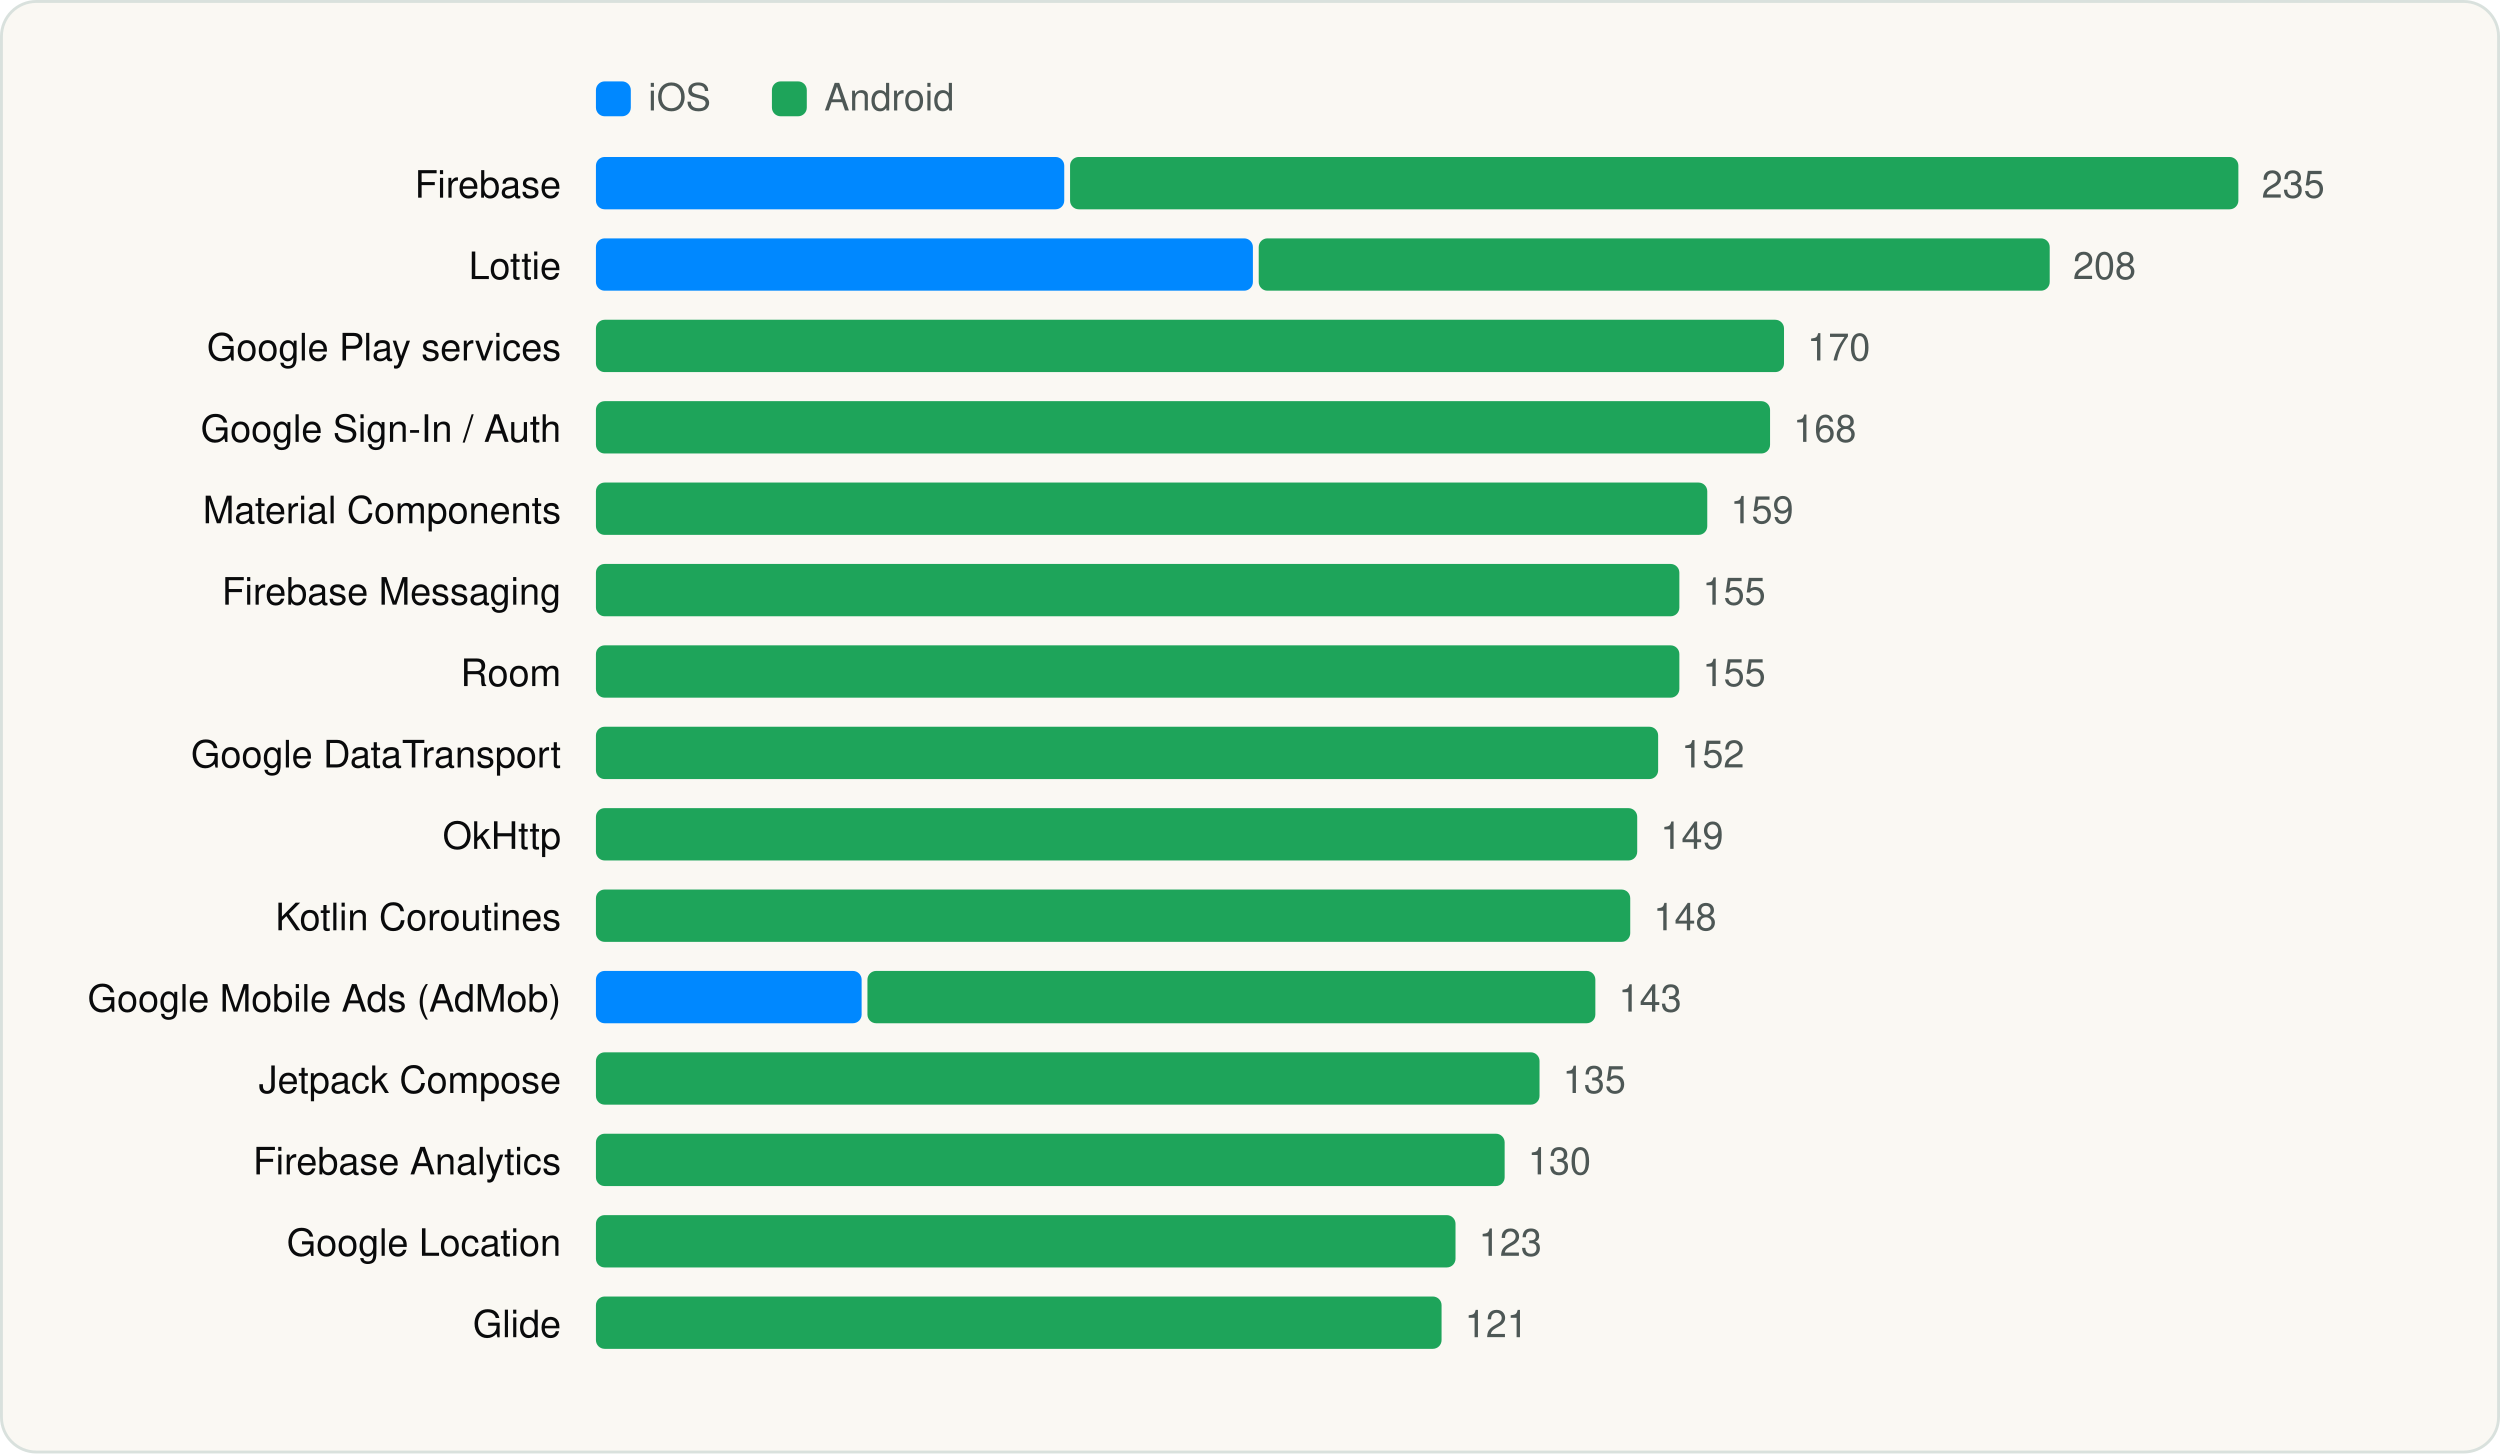
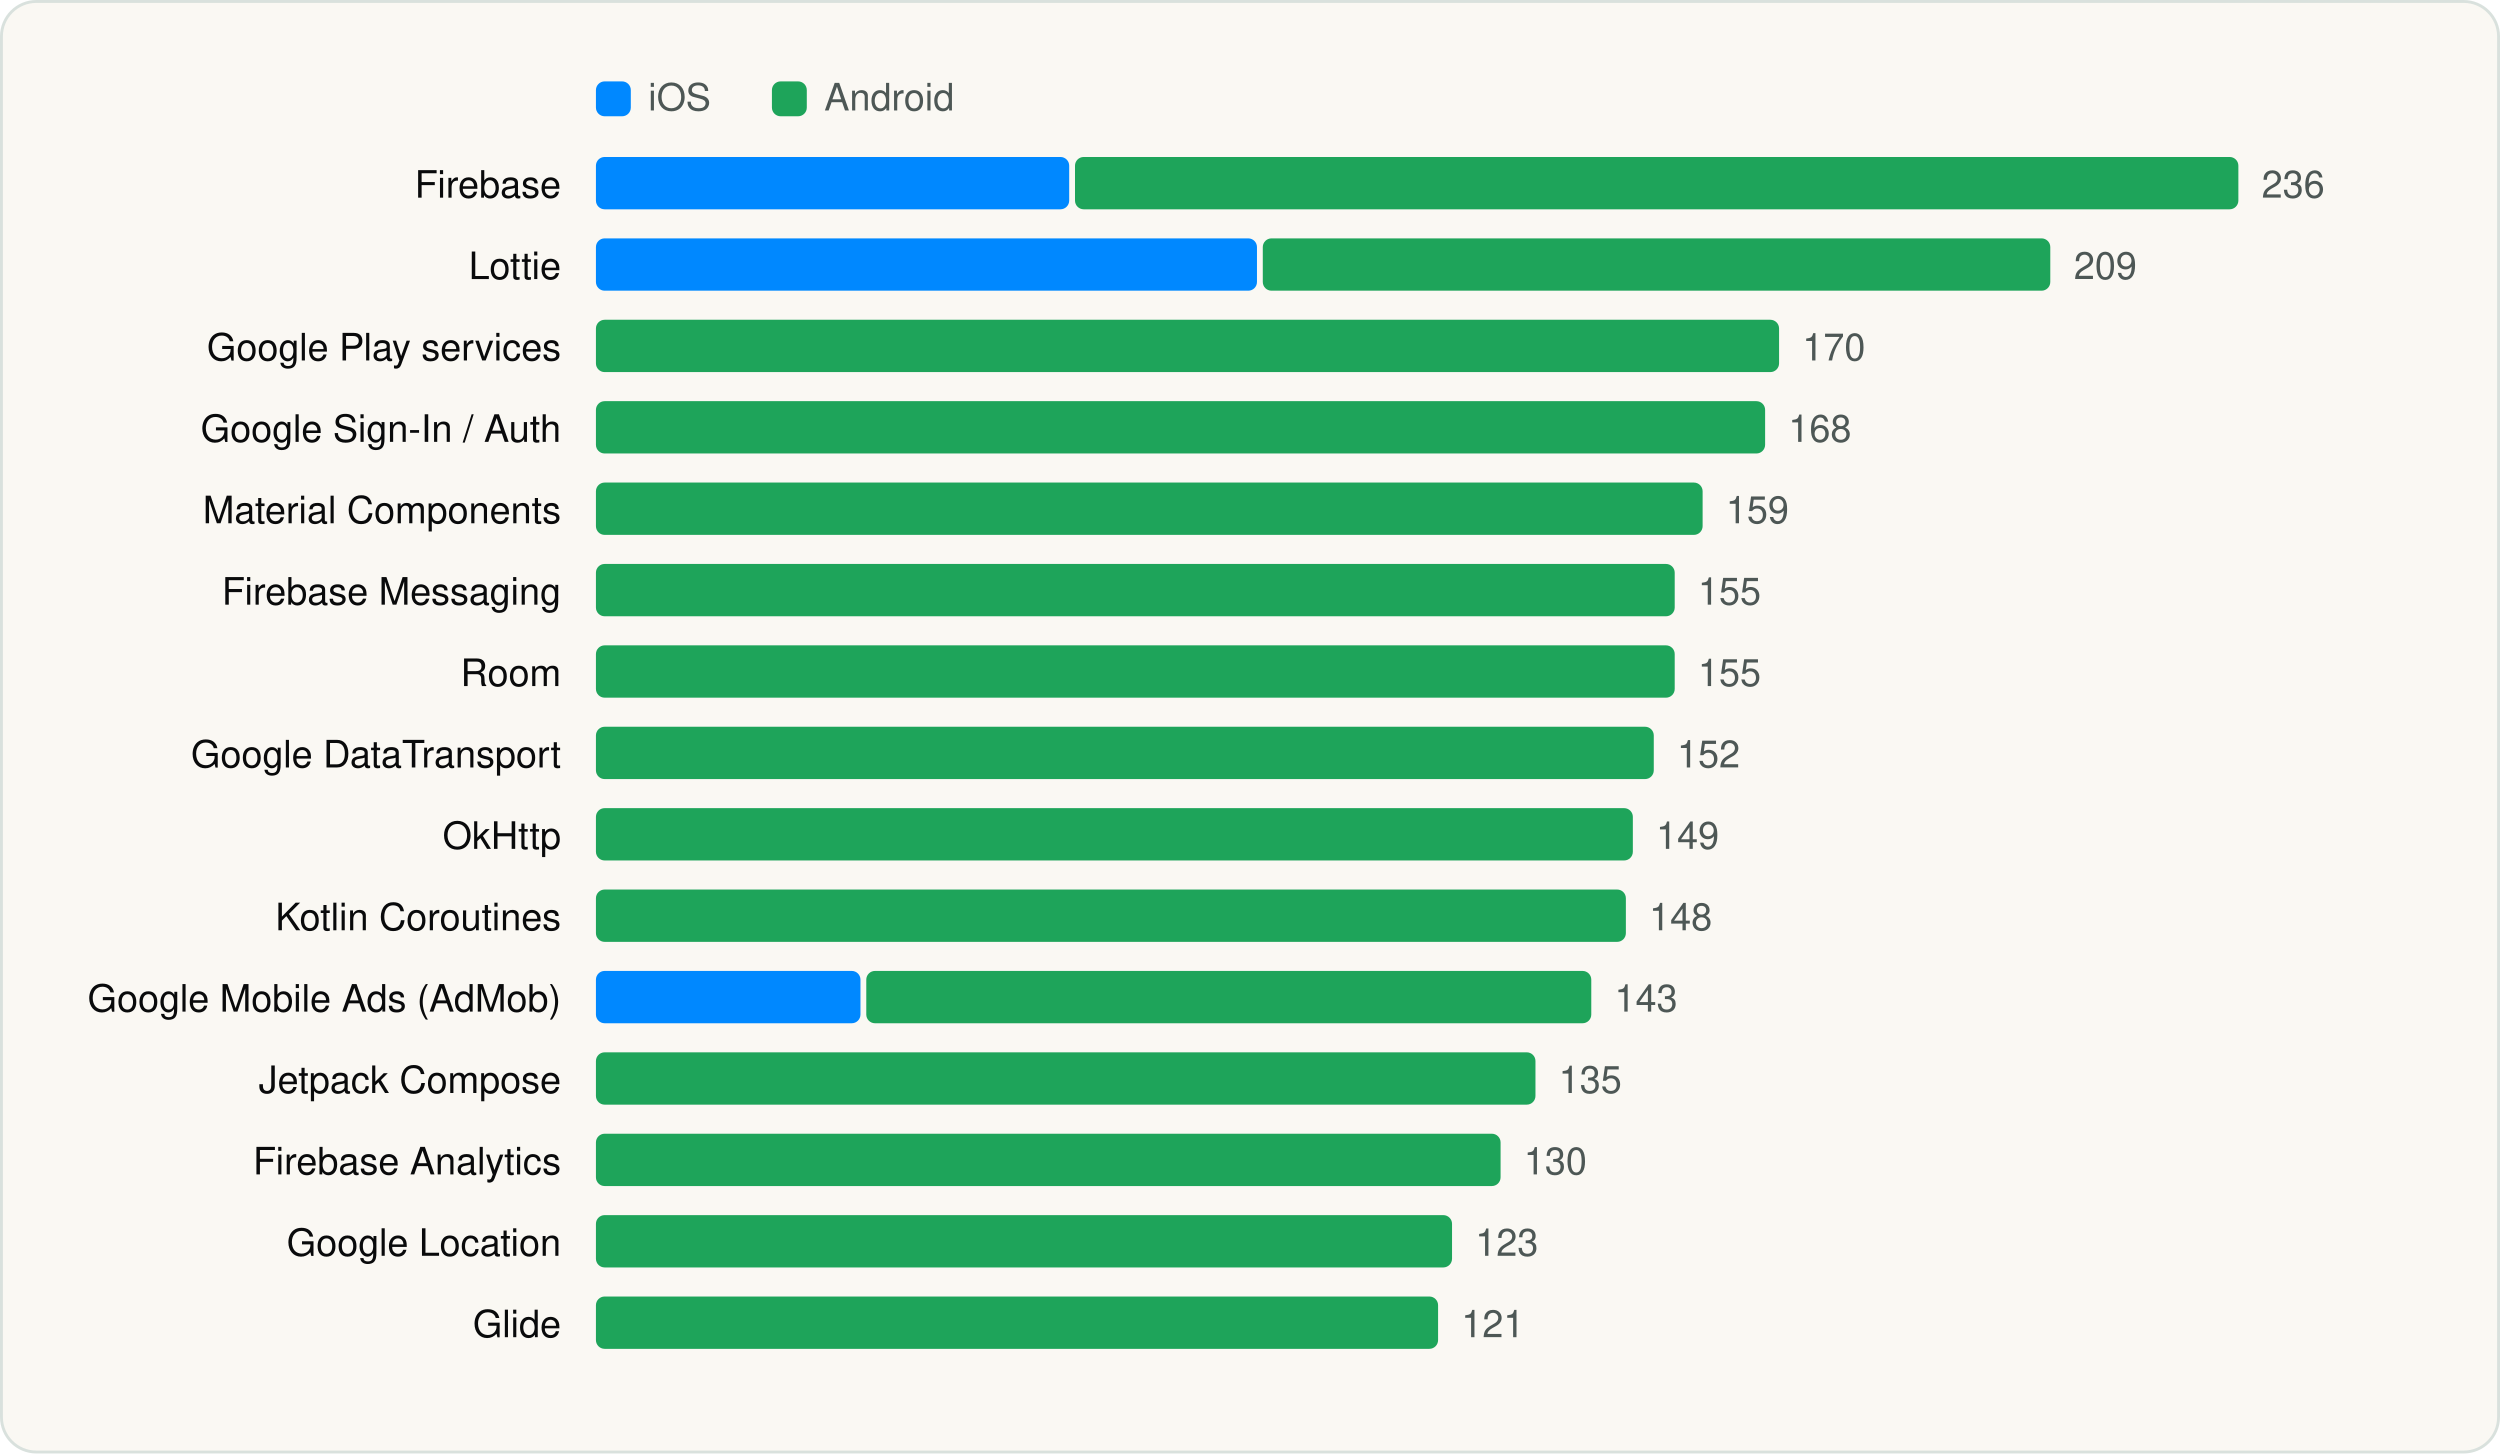
<svg xmlns="http://www.w3.org/2000/svg" viewBox="0 0 860 500" width="860" height="500" role="img" aria-label="Most used SDKs" font-family="Geist, -apple-system, BlinkMacSystemFont, 'Segoe UI', Helvetica, Arial, sans-serif">
  <rect x="0.5" y="0.5" width="859" height="499" rx="12" fill="#FAF8F3" stroke="#D9E1DD" />
  <g transform="translate(20 20)">
    <rect x="185" y="8" width="12" height="12" rx="3" fill="#0088FF" />
    <text x="203" y="18" font-size="13" fill="#4D5755">iOS</text>
    <rect x="245.54" y="8" width="12" height="12" rx="3" fill="#1EA45A" />
    <text x="263.54" y="18" font-size="13" fill="#4D5755">Android</text>
    <text x="173" y="48" font-size="13" text-anchor="end" fill="#090A0B">Firebase</text>
-     <rect x="185.0" y="34" width="161.1" height="18" rx="3" fill="#0088FF" />
-     <rect x="348.1" y="34" width="401.9" height="18" rx="3" fill="#1EA45A" />
-     <text x="758.0" y="48" font-size="13" fill="#4D5755">235</text>
+     <rect x="185.0" y="34" width="162.8" height="18" rx="3" fill="#0088FF" />
+     <rect x="349.8" y="34" width="400.2" height="18" rx="3" fill="#1EA45A" />
+     <text x="758.0" y="48" font-size="13" fill="#4D5755">236</text>
    <text x="173" y="76" font-size="13" text-anchor="end" fill="#090A0B">Lottie</text>
-     <rect x="185.0" y="62" width="226.0" height="18" rx="3" fill="#0088FF" />
-     <rect x="413.0" y="62" width="272.1" height="18" rx="3" fill="#1EA45A" />
-     <text x="693.1" y="76" font-size="13" fill="#4D5755">208</text>
+     <rect x="185.0" y="62" width="227.4" height="18" rx="3" fill="#0088FF" />
+     <rect x="414.4" y="62" width="270.9" height="18" rx="3" fill="#1EA45A" />
+     <text x="693.4" y="76" font-size="13" fill="#4D5755">209</text>
    <text x="173" y="104" font-size="13" text-anchor="end" fill="#090A0B">Google Play services</text>
-     <rect x="185.0" y="90" width="408.7" height="18" rx="3" fill="#1EA45A" />
-     <text x="601.7" y="104" font-size="13" fill="#4D5755">170</text>
+     <rect x="185.0" y="90" width="407.0" height="18" rx="3" fill="#1EA45A" />
+     <text x="600.0" y="104" font-size="13" fill="#4D5755">170</text>
    <text x="173" y="132" font-size="13" text-anchor="end" fill="#090A0B">Google Sign-In / Auth</text>
-     <rect x="185.0" y="118" width="403.9" height="18" rx="3" fill="#1EA45A" />
-     <text x="596.9" y="132" font-size="13" fill="#4D5755">168</text>
+     <rect x="185.0" y="118" width="402.2" height="18" rx="3" fill="#1EA45A" />
+     <text x="595.2" y="132" font-size="13" fill="#4D5755">168</text>
    <text x="173" y="160" font-size="13" text-anchor="end" fill="#090A0B">Material Components</text>
-     <rect x="185.0" y="146" width="382.3" height="18" rx="3" fill="#1EA45A" />
-     <text x="575.3" y="160" font-size="13" fill="#4D5755">159</text>
+     <rect x="185.0" y="146" width="380.7" height="18" rx="3" fill="#1EA45A" />
+     <text x="573.7" y="160" font-size="13" fill="#4D5755">159</text>
    <text x="173" y="188" font-size="13" text-anchor="end" fill="#090A0B">Firebase Messaging</text>
-     <rect x="185.0" y="174" width="372.7" height="18" rx="3" fill="#1EA45A" />
-     <text x="565.7" y="188" font-size="13" fill="#4D5755">155</text>
+     <rect x="185.0" y="174" width="371.1" height="18" rx="3" fill="#1EA45A" />
+     <text x="564.1" y="188" font-size="13" fill="#4D5755">155</text>
    <text x="173" y="216" font-size="13" text-anchor="end" fill="#090A0B">Room</text>
-     <rect x="185.0" y="202" width="372.7" height="18" rx="3" fill="#1EA45A" />
-     <text x="565.7" y="216" font-size="13" fill="#4D5755">155</text>
+     <rect x="185.0" y="202" width="371.1" height="18" rx="3" fill="#1EA45A" />
+     <text x="564.1" y="216" font-size="13" fill="#4D5755">155</text>
    <text x="173" y="244" font-size="13" text-anchor="end" fill="#090A0B">Google DataTransport</text>
-     <rect x="185.0" y="230" width="365.4" height="18" rx="3" fill="#1EA45A" />
-     <text x="558.4" y="244" font-size="13" fill="#4D5755">152</text>
+     <rect x="185.0" y="230" width="363.9" height="18" rx="3" fill="#1EA45A" />
+     <text x="556.9" y="244" font-size="13" fill="#4D5755">152</text>
    <text x="173" y="272" font-size="13" text-anchor="end" fill="#090A0B">OkHttp</text>
-     <rect x="185.0" y="258" width="358.2" height="18" rx="3" fill="#1EA45A" />
-     <text x="551.2" y="272" font-size="13" fill="#4D5755">149</text>
+     <rect x="185.0" y="258" width="356.7" height="18" rx="3" fill="#1EA45A" />
+     <text x="549.7" y="272" font-size="13" fill="#4D5755">149</text>
    <text x="173" y="300" font-size="13" text-anchor="end" fill="#090A0B">Kotlin Coroutines</text>
-     <rect x="185.0" y="286" width="355.8" height="18" rx="3" fill="#1EA45A" />
-     <text x="548.8" y="300" font-size="13" fill="#4D5755">148</text>
+     <rect x="185.0" y="286" width="354.3" height="18" rx="3" fill="#1EA45A" />
+     <text x="547.3" y="300" font-size="13" fill="#4D5755">148</text>
    <text x="173" y="328" font-size="13" text-anchor="end" fill="#090A0B">Google Mobile Ads (AdMob)</text>
-     <rect x="185.0" y="314" width="91.4" height="18" rx="3" fill="#0088FF" />
-     <rect x="278.4" y="314" width="250.4" height="18" rx="3" fill="#1EA45A" />
-     <text x="536.8" y="328" font-size="13" fill="#4D5755">143</text>
+     <rect x="185.0" y="314" width="91.0" height="18" rx="3" fill="#0088FF" />
+     <rect x="278.0" y="314" width="249.4" height="18" rx="3" fill="#1EA45A" />
+     <text x="535.4" y="328" font-size="13" fill="#4D5755">143</text>
    <text x="173" y="356" font-size="13" text-anchor="end" fill="#090A0B">Jetpack Compose</text>
-     <rect x="185.0" y="342" width="324.6" height="18" rx="3" fill="#1EA45A" />
-     <text x="517.6" y="356" font-size="13" fill="#4D5755">135</text>
+     <rect x="185.0" y="342" width="323.2" height="18" rx="3" fill="#1EA45A" />
+     <text x="516.2" y="356" font-size="13" fill="#4D5755">135</text>
    <text x="173" y="384" font-size="13" text-anchor="end" fill="#090A0B">Firebase Analytics</text>
-     <rect x="185.0" y="370" width="312.6" height="18" rx="3" fill="#1EA45A" />
-     <text x="505.6" y="384" font-size="13" fill="#4D5755">130</text>
+     <rect x="185.0" y="370" width="311.2" height="18" rx="3" fill="#1EA45A" />
+     <text x="504.2" y="384" font-size="13" fill="#4D5755">130</text>
    <text x="173" y="412" font-size="13" text-anchor="end" fill="#090A0B">Google Location</text>
-     <rect x="185.0" y="398" width="295.7" height="18" rx="3" fill="#1EA45A" />
-     <text x="488.7" y="412" font-size="13" fill="#4D5755">123</text>
+     <rect x="185.0" y="398" width="294.5" height="18" rx="3" fill="#1EA45A" />
+     <text x="487.5" y="412" font-size="13" fill="#4D5755">123</text>
    <text x="173" y="440" font-size="13" text-anchor="end" fill="#090A0B">Glide</text>
-     <rect x="185.0" y="426" width="290.9" height="18" rx="3" fill="#1EA45A" />
-     <text x="483.9" y="440" font-size="13" fill="#4D5755">121</text>
+     <rect x="185.0" y="426" width="289.7" height="18" rx="3" fill="#1EA45A" />
+     <text x="482.7" y="440" font-size="13" fill="#4D5755">121</text>
  </g>
</svg>
